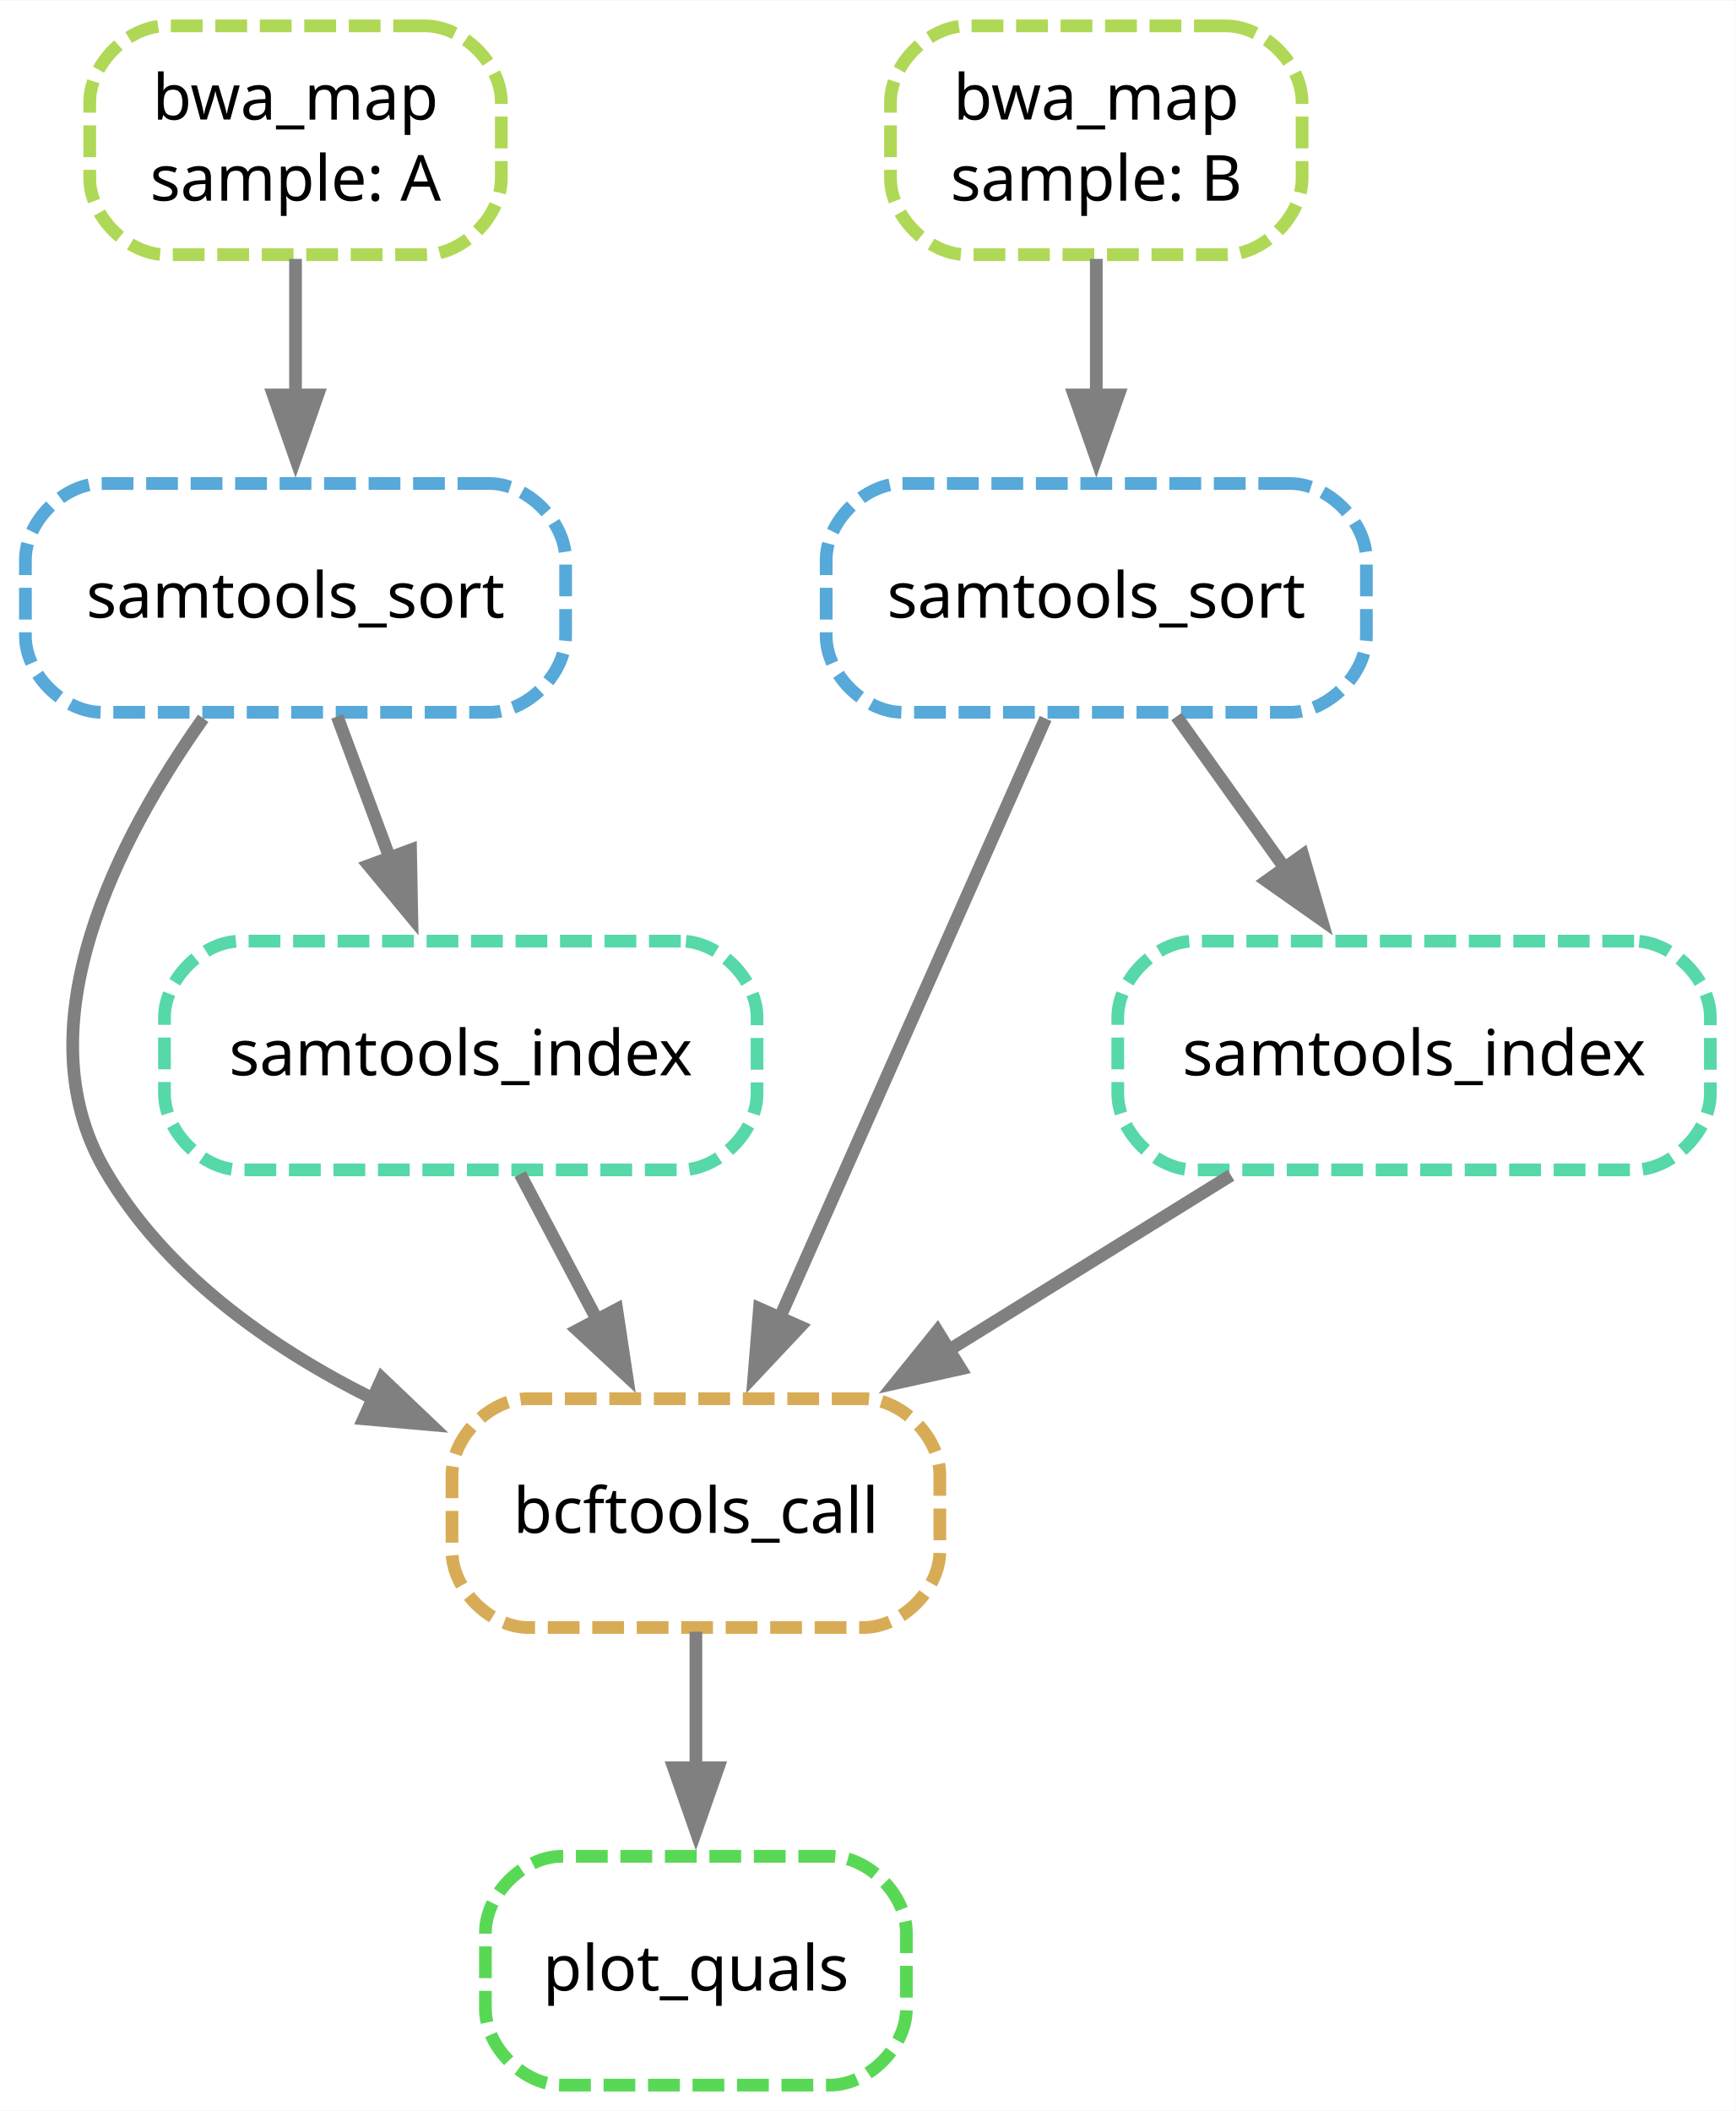
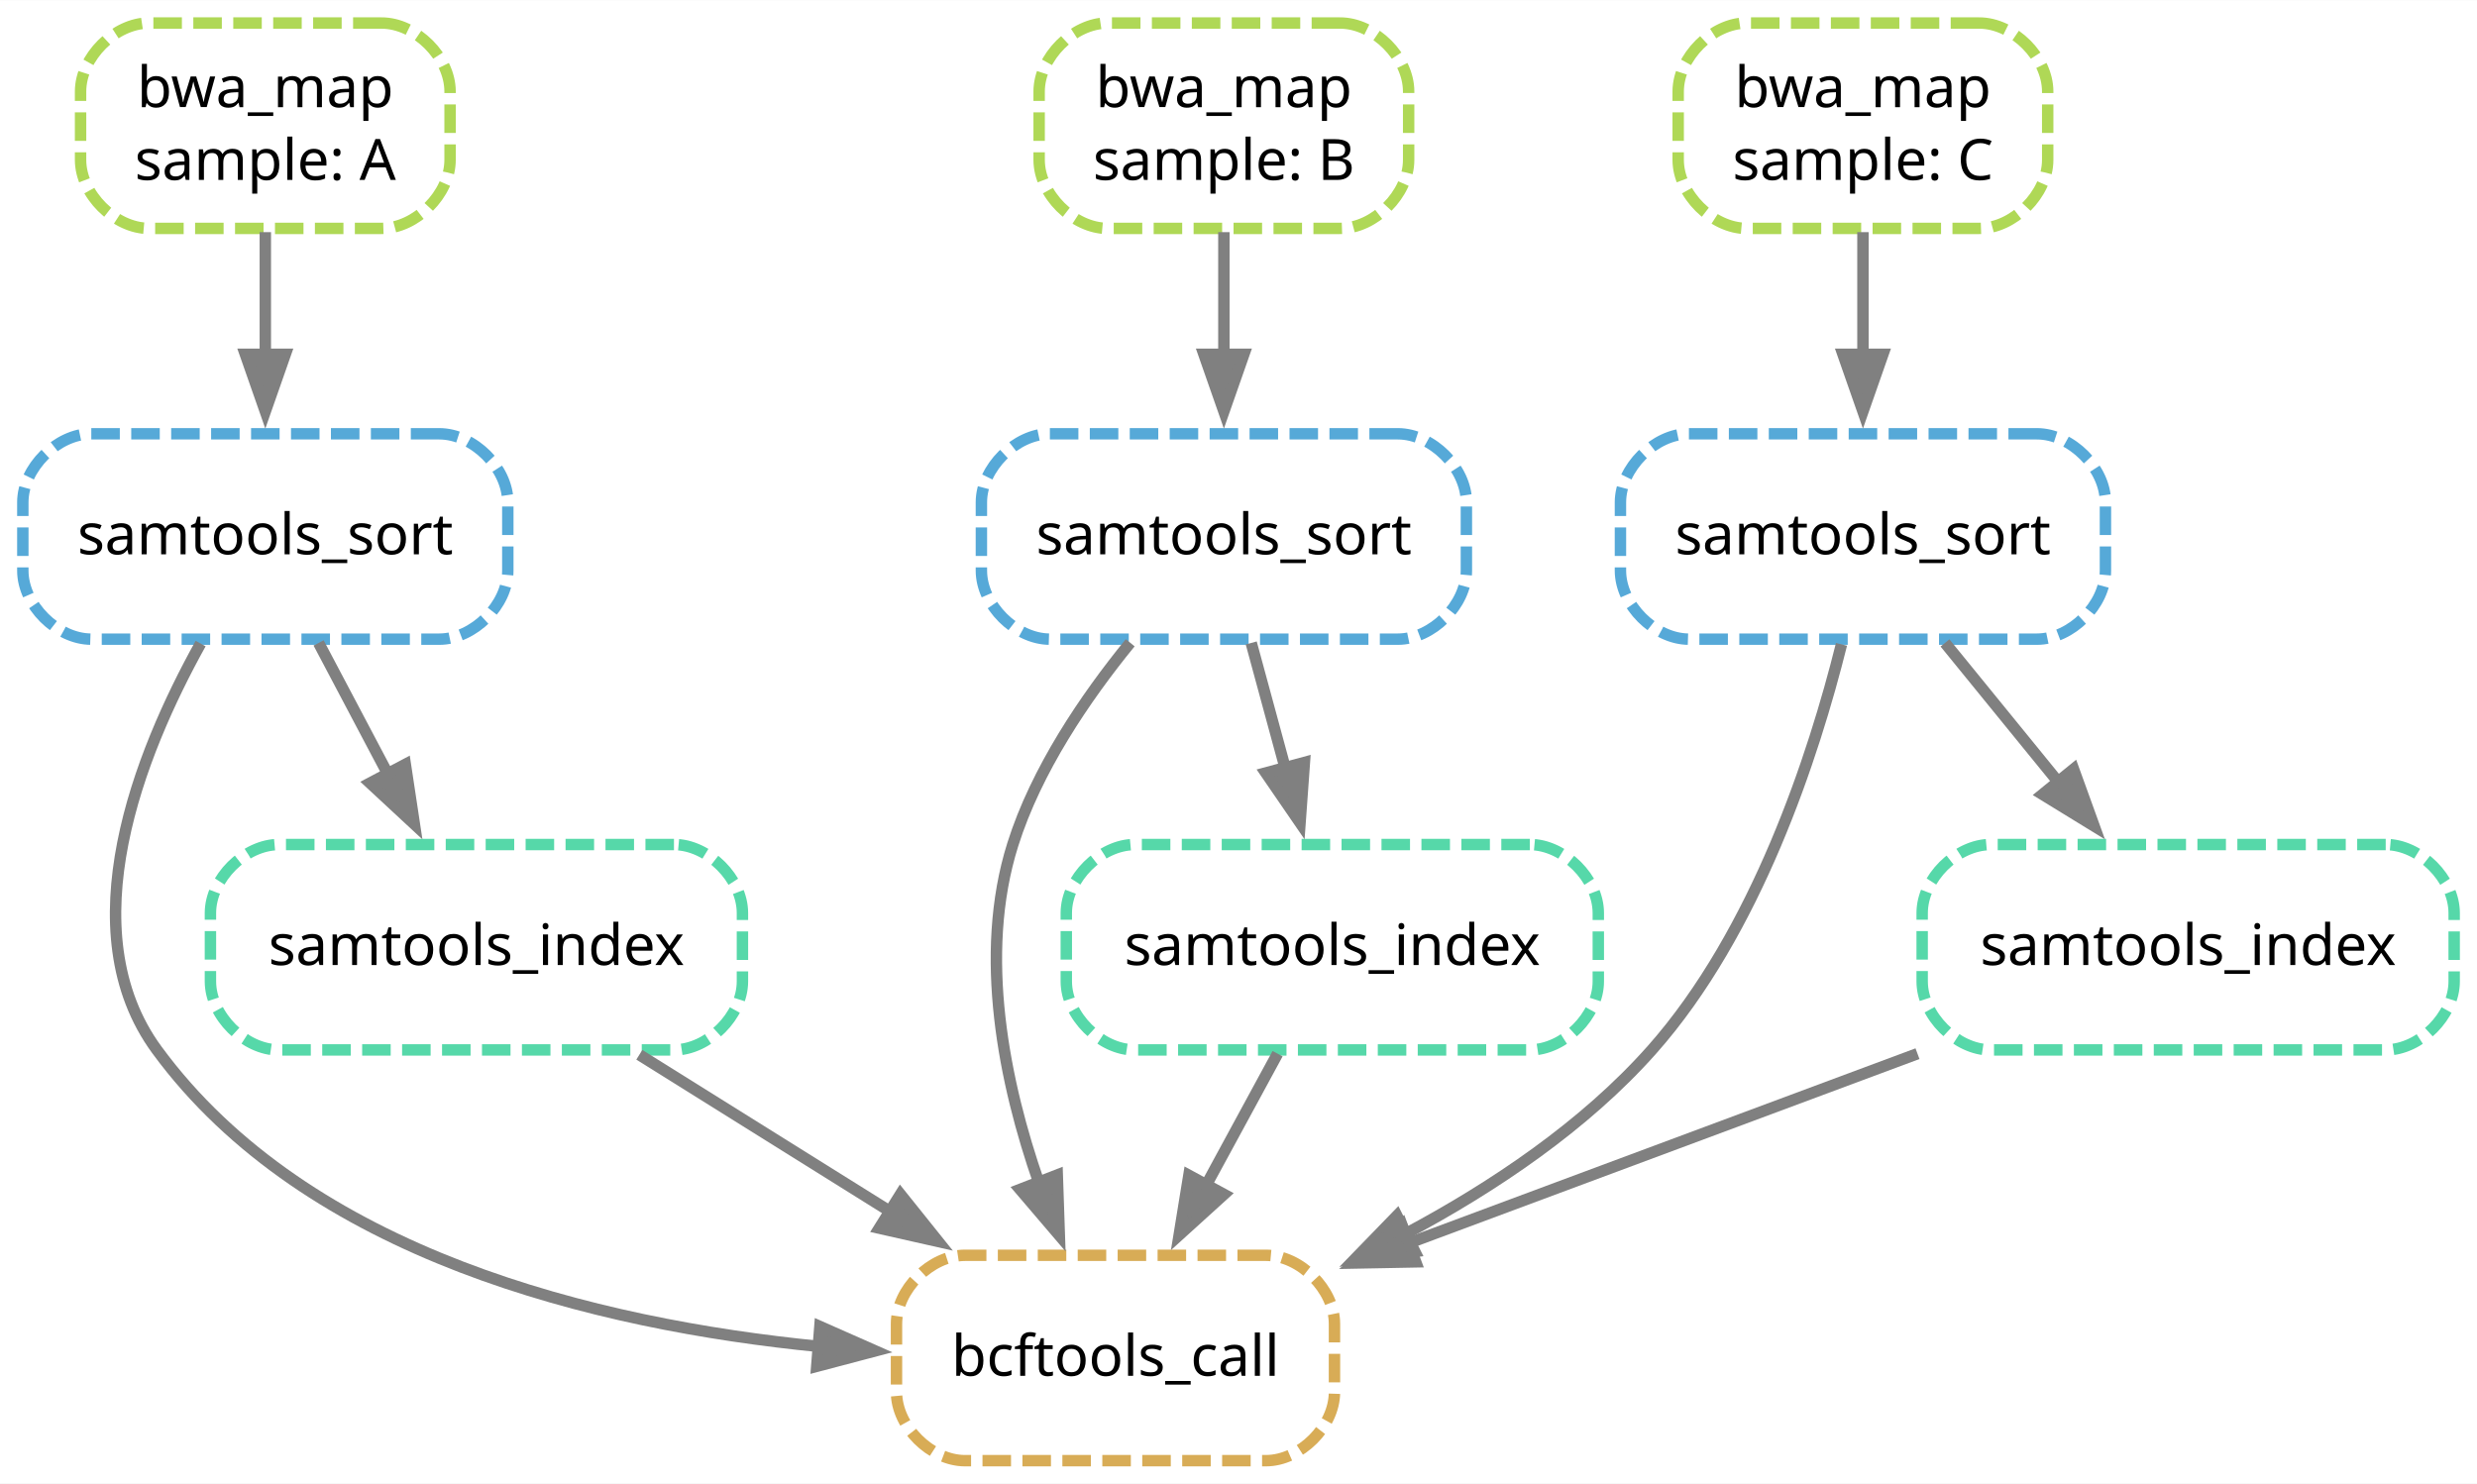
- <svg xmlns="http://www.w3.org/2000/svg" width="273pt" height="332pt" viewBox="0.00 0.00 273.12 332.00">
-   <g id="graph0" class="graph" transform="scale(1 1) rotate(0) translate(4 328)">
-     <polygon fill="white" stroke="none" points="-4,4 -4,-328 269.12,-328 269.12,4 -4,4" />
+ <svg xmlns="http://www.w3.org/2000/svg" width="434pt" height="260pt" viewBox="0.00 0.00 434.12 260.00">
+   <g id="graph0" class="graph" transform="scale(1 1) rotate(0) translate(4 256)">
+     <polygon fill="white" stroke="none" points="-4,4 -4,-256 430.12,-256 430.12,4 -4,4" />
    <g id="node1" class="node">
-       <path fill="none" stroke="#59d856" stroke-width="2" stroke-dasharray="5,2" d="M126.62,-36C126.62,-36 84.38,-36 84.38,-36 78.38,-36 72.38,-30 72.38,-24 72.38,-24 72.38,-12 72.38,-12 72.38,-6 78.38,0 84.38,0 84.38,0 126.62,0 126.62,0 132.62,0 138.62,-6 138.62,-12 138.62,-12 138.62,-24 138.62,-24 138.62,-30 132.62,-36 126.62,-36" />
-       <text text-anchor="middle" x="105.5" y="-14.88" font-family="sans" font-size="10.00">plot_quals</text>
+       <path fill="none" stroke="#d8ac56" stroke-width="2" stroke-dasharray="5,2" d="M217.88,-36C217.88,-36 165.12,-36 165.12,-36 159.12,-36 153.12,-30 153.12,-24 153.12,-24 153.12,-12 153.12,-12 153.12,-6 159.12,0 165.12,0 165.12,0 217.88,0 217.88,0 223.88,0 229.88,-6 229.88,-12 229.88,-12 229.88,-24 229.88,-24 229.88,-30 223.88,-36 217.88,-36" />
+       <text text-anchor="middle" x="191.5" y="-14.88" font-family="sans" font-size="10.00">bcftools_call</text>
    </g>
    <g id="node2" class="node">
-       <path fill="none" stroke="#d8ac56" stroke-width="2" stroke-dasharray="5,2" d="M131.88,-108C131.88,-108 79.12,-108 79.12,-108 73.12,-108 67.12,-102 67.12,-96 67.12,-96 67.12,-84 67.12,-84 67.12,-78 73.12,-72 79.12,-72 79.12,-72 131.88,-72 131.88,-72 137.88,-72 143.88,-78 143.88,-84 143.88,-84 143.88,-96 143.88,-96 143.88,-102 137.88,-108 131.88,-108" />
-       <text text-anchor="middle" x="105.5" y="-86.88" font-family="sans" font-size="10.00">bcftools_call</text>
+       <path fill="none" stroke="#56a9d8" stroke-width="2" stroke-dasharray="5,2" d="M73,-180C73,-180 12,-180 12,-180 6,-180 0,-174 0,-168 0,-168 0,-156 0,-156 0,-150 6,-144 12,-144 12,-144 73,-144 73,-144 79,-144 85,-150 85,-156 85,-156 85,-168 85,-168 85,-174 79,-180 73,-180" />
+       <text text-anchor="middle" x="42.5" y="-158.88" font-family="sans" font-size="10.00">samtools_sort</text>
    </g>
    <g id="edge1" class="edge">
-       <path fill="none" stroke="grey" stroke-width="2" d="M105.5,-71.34C105.5,-64.75 105.5,-57.08 105.5,-49.67" />
-       <polygon fill="grey" stroke="grey" stroke-width="2" points="109,-49.93 105.5,-39.93 102,-49.93 109,-49.93" />
+       <path fill="none" stroke="grey" stroke-width="2" d="M31.16,-143.23C20.44,-123.92 8.09,-93.02 23.5,-72 49.84,-36.07 100.61,-23.87 139.47,-20.03" />
+       <polygon fill="grey" stroke="grey" stroke-width="2" points="139.69,-23.52 149.38,-19.24 139.14,-16.54 139.69,-23.52" />
+     </g>
+     <g id="node8" class="node">
+       <path fill="none" stroke="#56d8a9" stroke-width="2" stroke-dasharray="5,2" d="M114.12,-108C114.12,-108 44.88,-108 44.88,-108 38.88,-108 32.88,-102 32.88,-96 32.88,-96 32.88,-84 32.88,-84 32.88,-78 38.88,-72 44.88,-72 44.88,-72 114.12,-72 114.12,-72 120.12,-72 126.12,-78 126.12,-84 126.12,-84 126.12,-96 126.12,-96 126.12,-102 120.12,-108 114.12,-108" />
+       <text text-anchor="middle" x="79.5" y="-86.88" font-family="sans" font-size="10.00">samtools_index</text>
+     </g>
+     <g id="edge10" class="edge">
+       <path fill="none" stroke="grey" stroke-width="2" d="M51.84,-143.34C55.53,-136.34 59.88,-128.12 64.02,-120.28" />
+       <polygon fill="grey" stroke="grey" stroke-width="2" points="67.04,-122.05 68.62,-111.58 60.86,-118.78 67.04,-122.05" />
    </g>
    <g id="node3" class="node">
-       <path fill="none" stroke="#56a9d8" stroke-width="2" stroke-dasharray="5,2" d="M73,-252C73,-252 12,-252 12,-252 6,-252 0,-246 0,-240 0,-240 0,-228 0,-228 0,-222 6,-216 12,-216 12,-216 73,-216 73,-216 79,-216 85,-222 85,-228 85,-228 85,-240 85,-240 85,-246 79,-252 73,-252" />
-       <text text-anchor="middle" x="42.5" y="-230.88" font-family="sans" font-size="10.00">samtools_sort</text>
+       <path fill="none" stroke="#afd856" stroke-width="2" stroke-dasharray="5,2" d="M62.88,-252C62.88,-252 22.12,-252 22.12,-252 16.12,-252 10.12,-246 10.12,-240 10.12,-240 10.12,-228 10.12,-228 10.12,-222 16.12,-216 22.12,-216 22.12,-216 62.88,-216 62.88,-216 68.88,-216 74.88,-222 74.88,-228 74.88,-228 74.88,-240 74.88,-240 74.88,-246 68.88,-252 62.88,-252" />
+       <text text-anchor="middle" x="42.5" y="-237.25" font-family="sans" font-size="10.00">bwa_map</text>
+       <text text-anchor="middle" x="42.5" y="-224.5" font-family="sans" font-size="10.00">sample: A</text>
+     </g>
+     <g id="edge7" class="edge">
+       <path fill="none" stroke="grey" stroke-width="2" d="M42.5,-215.34C42.5,-208.75 42.5,-201.08 42.5,-193.67" />
+       <polygon fill="grey" stroke="grey" stroke-width="2" points="46,-193.93 42.5,-183.93 39,-193.93 46,-193.93" />
+     </g>
+     <g id="node4" class="node">
+       <path fill="none" stroke="#56a9d8" stroke-width="2" stroke-dasharray="5,2" d="M241,-180C241,-180 180,-180 180,-180 174,-180 168,-174 168,-168 168,-168 168,-156 168,-156 168,-150 174,-144 180,-144 180,-144 241,-144 241,-144 247,-144 253,-150 253,-156 253,-156 253,-168 253,-168 253,-174 247,-180 241,-180" />
+       <text text-anchor="middle" x="210.5" y="-158.88" font-family="sans" font-size="10.00">samtools_sort</text>
    </g>
    <g id="edge2" class="edge">
-       <path fill="none" stroke="grey" stroke-width="2" d="M27.97,-215.05C14.77,-196.41 -0.77,-166.84 12.5,-144 21.89,-127.84 38.26,-116.19 54.67,-108.01" />
-       <polygon fill="grey" stroke="grey" stroke-width="2" points="56.1,-111.21 63.78,-103.9 53.22,-104.83 56.1,-111.21" />
+       <path fill="none" stroke="grey" stroke-width="2" d="M194.08,-143.37C186.2,-133.71 177.61,-121.06 173.5,-108 167.4,-88.61 172.01,-66.18 178.09,-48.69" />
+       <polygon fill="grey" stroke="grey" stroke-width="2" points="181.3,-50.08 181.66,-39.49 174.78,-47.55 181.3,-50.08" />
+     </g>
+     <g id="node9" class="node">
+       <path fill="none" stroke="#56d8a9" stroke-width="2" stroke-dasharray="5,2" d="M264.12,-108C264.12,-108 194.88,-108 194.88,-108 188.88,-108 182.88,-102 182.88,-96 182.88,-96 182.88,-84 182.88,-84 182.88,-78 188.88,-72 194.88,-72 194.88,-72 264.12,-72 264.12,-72 270.12,-72 276.12,-78 276.12,-84 276.12,-84 276.12,-96 276.12,-96 276.12,-102 270.12,-108 264.12,-108" />
+       <text text-anchor="middle" x="229.5" y="-86.88" font-family="sans" font-size="10.00">samtools_index</text>
+     </g>
+     <g id="edge11" class="edge">
+       <path fill="none" stroke="grey" stroke-width="2" d="M215.29,-143.34C217.1,-136.67 219.22,-128.89 221.25,-121.39" />
+       <polygon fill="grey" stroke="grey" stroke-width="2" points="224.61,-122.39 223.85,-111.82 217.85,-120.56 224.61,-122.39" />
+     </g>
+     <g id="node5" class="node">
+       <path fill="none" stroke="#afd856" stroke-width="2" stroke-dasharray="5,2" d="M230.88,-252C230.88,-252 190.12,-252 190.12,-252 184.12,-252 178.12,-246 178.12,-240 178.12,-240 178.12,-228 178.12,-228 178.12,-222 184.12,-216 190.12,-216 190.12,-216 230.88,-216 230.88,-216 236.88,-216 242.88,-222 242.88,-228 242.88,-228 242.88,-240 242.88,-240 242.88,-246 236.88,-252 230.88,-252" />
+       <text text-anchor="middle" x="210.5" y="-237.25" font-family="sans" font-size="10.00">bwa_map</text>
+       <text text-anchor="middle" x="210.5" y="-224.5" font-family="sans" font-size="10.00">sample: B</text>
+     </g>
+     <g id="edge8" class="edge">
+       <path fill="none" stroke="grey" stroke-width="2" d="M210.5,-215.34C210.5,-208.75 210.5,-201.08 210.5,-193.67" />
+       <polygon fill="grey" stroke="grey" stroke-width="2" points="214,-193.93 210.5,-183.93 207,-193.93 214,-193.93" />
+     </g>
+     <g id="node6" class="node">
+       <path fill="none" stroke="#56a9d8" stroke-width="2" stroke-dasharray="5,2" d="M353,-180C353,-180 292,-180 292,-180 286,-180 280,-174 280,-168 280,-168 280,-156 280,-156 280,-150 286,-144 292,-144 292,-144 353,-144 353,-144 359,-144 365,-150 365,-156 365,-156 365,-168 365,-168 365,-174 359,-180 353,-180" />
+       <text text-anchor="middle" x="322.5" y="-158.88" font-family="sans" font-size="10.00">samtools_sort</text>
+     </g>
+     <g id="edge3" class="edge">
+       <path fill="none" stroke="grey" stroke-width="2" d="M318.74,-143.09C313.9,-123.66 303.82,-92.65 285.5,-72 273.71,-58.71 257.76,-47.99 242.34,-39.77" />
+       <polygon fill="grey" stroke="grey" stroke-width="2" points="243.95,-36.66 233.44,-35.32 240.82,-42.92 243.95,-36.66" />
+     </g>
+     <g id="node10" class="node">
+       <path fill="none" stroke="#56d8a9" stroke-width="2" stroke-dasharray="5,2" d="M414.12,-108C414.12,-108 344.88,-108 344.88,-108 338.88,-108 332.88,-102 332.88,-96 332.88,-96 332.88,-84 332.88,-84 332.88,-78 338.88,-72 344.88,-72 344.88,-72 414.12,-72 414.12,-72 420.12,-72 426.12,-78 426.12,-84 426.12,-84 426.12,-96 426.12,-96 426.12,-102 420.12,-108 414.12,-108" />
+       <text text-anchor="middle" x="379.5" y="-86.88" font-family="sans" font-size="10.00">samtools_index</text>
+     </g>
+     <g id="edge12" class="edge">
+       <path fill="none" stroke="grey" stroke-width="2" d="M336.88,-143.34C342.91,-135.93 350.07,-127.14 356.78,-118.9" />
+       <polygon fill="grey" stroke="grey" stroke-width="2" points="359.41,-121.21 363.01,-111.25 353.98,-116.79 359.41,-121.21" />
    </g>
    <g id="node7" class="node">
-       <path fill="none" stroke="#56d8a9" stroke-width="2" stroke-dasharray="5,2" d="M103.12,-180C103.12,-180 33.88,-180 33.88,-180 27.88,-180 21.88,-174 21.88,-168 21.88,-168 21.88,-156 21.88,-156 21.88,-150 27.88,-144 33.88,-144 33.88,-144 103.12,-144 103.12,-144 109.12,-144 115.12,-150 115.12,-156 115.12,-156 115.12,-168 115.12,-168 115.12,-174 109.12,-180 103.12,-180" />
-       <text text-anchor="middle" x="68.5" y="-158.88" font-family="sans" font-size="10.00">samtools_index</text>
+       <path fill="none" stroke="#afd856" stroke-width="2" stroke-dasharray="5,2" d="M342.88,-252C342.88,-252 302.12,-252 302.12,-252 296.12,-252 290.12,-246 290.12,-240 290.12,-240 290.12,-228 290.12,-228 290.12,-222 296.12,-216 302.12,-216 302.12,-216 342.88,-216 342.88,-216 348.88,-216 354.88,-222 354.88,-228 354.88,-228 354.88,-240 354.88,-240 354.88,-246 348.88,-252 342.88,-252" />
+       <text text-anchor="middle" x="322.5" y="-237.25" font-family="sans" font-size="10.00">bwa_map</text>
+       <text text-anchor="middle" x="322.5" y="-224.5" font-family="sans" font-size="10.00">sample: C</text>
    </g>
-     <g id="edge8" class="edge">
-       <path fill="none" stroke="grey" stroke-width="2" d="M49.06,-215.34C51.57,-208.59 54.5,-200.69 57.32,-193.11" />
-       <polygon fill="grey" stroke="grey" stroke-width="2" points="60.6,-194.33 60.8,-183.74 54.03,-191.9 60.6,-194.33" />
+     <g id="edge9" class="edge">
+       <path fill="none" stroke="grey" stroke-width="2" d="M322.5,-215.34C322.5,-208.75 322.5,-201.08 322.5,-193.67" />
+       <polygon fill="grey" stroke="grey" stroke-width="2" points="326,-193.93 322.5,-183.93 319,-193.93 326,-193.93" />
    </g>
-     <g id="node4" class="node">
-       <path fill="none" stroke="#afd856" stroke-width="2" stroke-dasharray="5,2" d="M62.88,-324C62.88,-324 22.12,-324 22.12,-324 16.12,-324 10.12,-318 10.12,-312 10.12,-312 10.12,-300 10.12,-300 10.12,-294 16.12,-288 22.12,-288 22.12,-288 62.88,-288 62.88,-288 68.88,-288 74.88,-294 74.88,-300 74.88,-300 74.88,-312 74.88,-312 74.88,-318 68.88,-324 62.88,-324" />
-       <text text-anchor="middle" x="42.5" y="-309.25" font-family="sans" font-size="10.00">bwa_map</text>
-       <text text-anchor="middle" x="42.5" y="-296.5" font-family="sans" font-size="10.00">sample: A</text>
+     <g id="edge4" class="edge">
+       <path fill="none" stroke="grey" stroke-width="2" d="M108.05,-71.15C121.48,-62.76 137.71,-52.62 152.26,-43.52" />
+       <polygon fill="grey" stroke="grey" stroke-width="2" points="153.81,-46.68 160.43,-38.42 150.1,-40.75 153.81,-46.68" />
+     </g>
+     <g id="edge5" class="edge">
+       <path fill="none" stroke="grey" stroke-width="2" d="M219.91,-71.34C216.11,-64.34 211.65,-56.12 207.39,-48.28" />
+       <polygon fill="grey" stroke="grey" stroke-width="2" points="210.51,-46.68 202.66,-39.56 204.36,-50.02 210.51,-46.68" />
    </g>
    <g id="edge6" class="edge">
-       <path fill="none" stroke="grey" stroke-width="2" d="M42.5,-287.34C42.5,-280.75 42.5,-273.08 42.5,-265.67" />
-       <polygon fill="grey" stroke="grey" stroke-width="2" points="46,-265.93 42.5,-255.93 39,-265.93 46,-265.93" />
-     </g>
-     <g id="node5" class="node">
-       <path fill="none" stroke="#56a9d8" stroke-width="2" stroke-dasharray="5,2" d="M199,-252C199,-252 138,-252 138,-252 132,-252 126,-246 126,-240 126,-240 126,-228 126,-228 126,-222 132,-216 138,-216 138,-216 199,-216 199,-216 205,-216 211,-222 211,-228 211,-228 211,-240 211,-240 211,-246 205,-252 199,-252" />
-       <text text-anchor="middle" x="168.5" y="-230.88" font-family="sans" font-size="10.00">samtools_sort</text>
-     </g>
-     <g id="edge3" class="edge">
-       <path fill="none" stroke="grey" stroke-width="2" d="M160.52,-215.02C149.96,-191.22 131.22,-148.97 118.58,-120.48" />
-       <polygon fill="grey" stroke="grey" stroke-width="2" points="121.9,-119.33 114.64,-111.61 115.5,-122.17 121.9,-119.33" />
-     </g>
-     <g id="node8" class="node">
-       <path fill="none" stroke="#56d8a9" stroke-width="2" stroke-dasharray="5,2" d="M253.12,-180C253.12,-180 183.88,-180 183.88,-180 177.88,-180 171.88,-174 171.88,-168 171.88,-168 171.88,-156 171.88,-156 171.88,-150 177.88,-144 183.88,-144 183.88,-144 253.12,-144 253.12,-144 259.12,-144 265.12,-150 265.12,-156 265.12,-156 265.12,-168 265.12,-168 265.12,-174 259.12,-180 253.12,-180" />
-       <text text-anchor="middle" x="218.5" y="-158.88" font-family="sans" font-size="10.00">samtools_index</text>
-     </g>
-     <g id="edge9" class="edge">
-       <path fill="none" stroke="grey" stroke-width="2" d="M181.12,-215.34C186.29,-208.1 192.41,-199.53 198.18,-191.45" />
-       <polygon fill="grey" stroke="grey" stroke-width="2" points="200.99,-193.54 203.95,-183.37 195.29,-189.47 200.99,-193.54" />
-     </g>
-     <g id="node6" class="node">
-       <path fill="none" stroke="#afd856" stroke-width="2" stroke-dasharray="5,2" d="M188.88,-324C188.88,-324 148.12,-324 148.12,-324 142.12,-324 136.12,-318 136.12,-312 136.12,-312 136.12,-300 136.12,-300 136.12,-294 142.12,-288 148.12,-288 148.12,-288 188.88,-288 188.88,-288 194.88,-288 200.88,-294 200.88,-300 200.88,-300 200.88,-312 200.88,-312 200.88,-318 194.88,-324 188.88,-324" />
-       <text text-anchor="middle" x="168.5" y="-309.25" font-family="sans" font-size="10.00">bwa_map</text>
-       <text text-anchor="middle" x="168.5" y="-296.5" font-family="sans" font-size="10.00">sample: B</text>
-     </g>
-     <g id="edge7" class="edge">
-       <path fill="none" stroke="grey" stroke-width="2" d="M168.5,-287.34C168.5,-280.75 168.5,-273.08 168.5,-265.67" />
-       <polygon fill="grey" stroke="grey" stroke-width="2" points="172,-265.93 168.5,-255.93 165,-265.93 172,-265.93" />
-     </g>
-     <g id="edge4" class="edge">
-       <path fill="none" stroke="grey" stroke-width="2" d="M77.84,-143.34C81.53,-136.34 85.88,-128.12 90.02,-120.28" />
-       <polygon fill="grey" stroke="grey" stroke-width="2" points="93.04,-122.05 94.62,-111.58 86.86,-118.78 93.04,-122.05" />
-     </g>
-     <g id="edge5" class="edge">
-       <path fill="none" stroke="grey" stroke-width="2" d="M189.69,-143.15C176.15,-134.76 159.78,-124.62 145.09,-115.52" />
-       <polygon fill="grey" stroke="grey" stroke-width="2" points="147.17,-112.7 136.83,-110.41 143.49,-118.65 147.17,-112.7" />
+       <path fill="none" stroke="grey" stroke-width="2" d="M332.06,-71.34C304.77,-61.18 270.48,-48.41 242.6,-38.02" />
+       <polygon fill="grey" stroke="grey" stroke-width="2" points="244.11,-34.85 233.52,-34.65 241.67,-41.41 244.11,-34.85" />
    </g>
  </g>
</svg>
